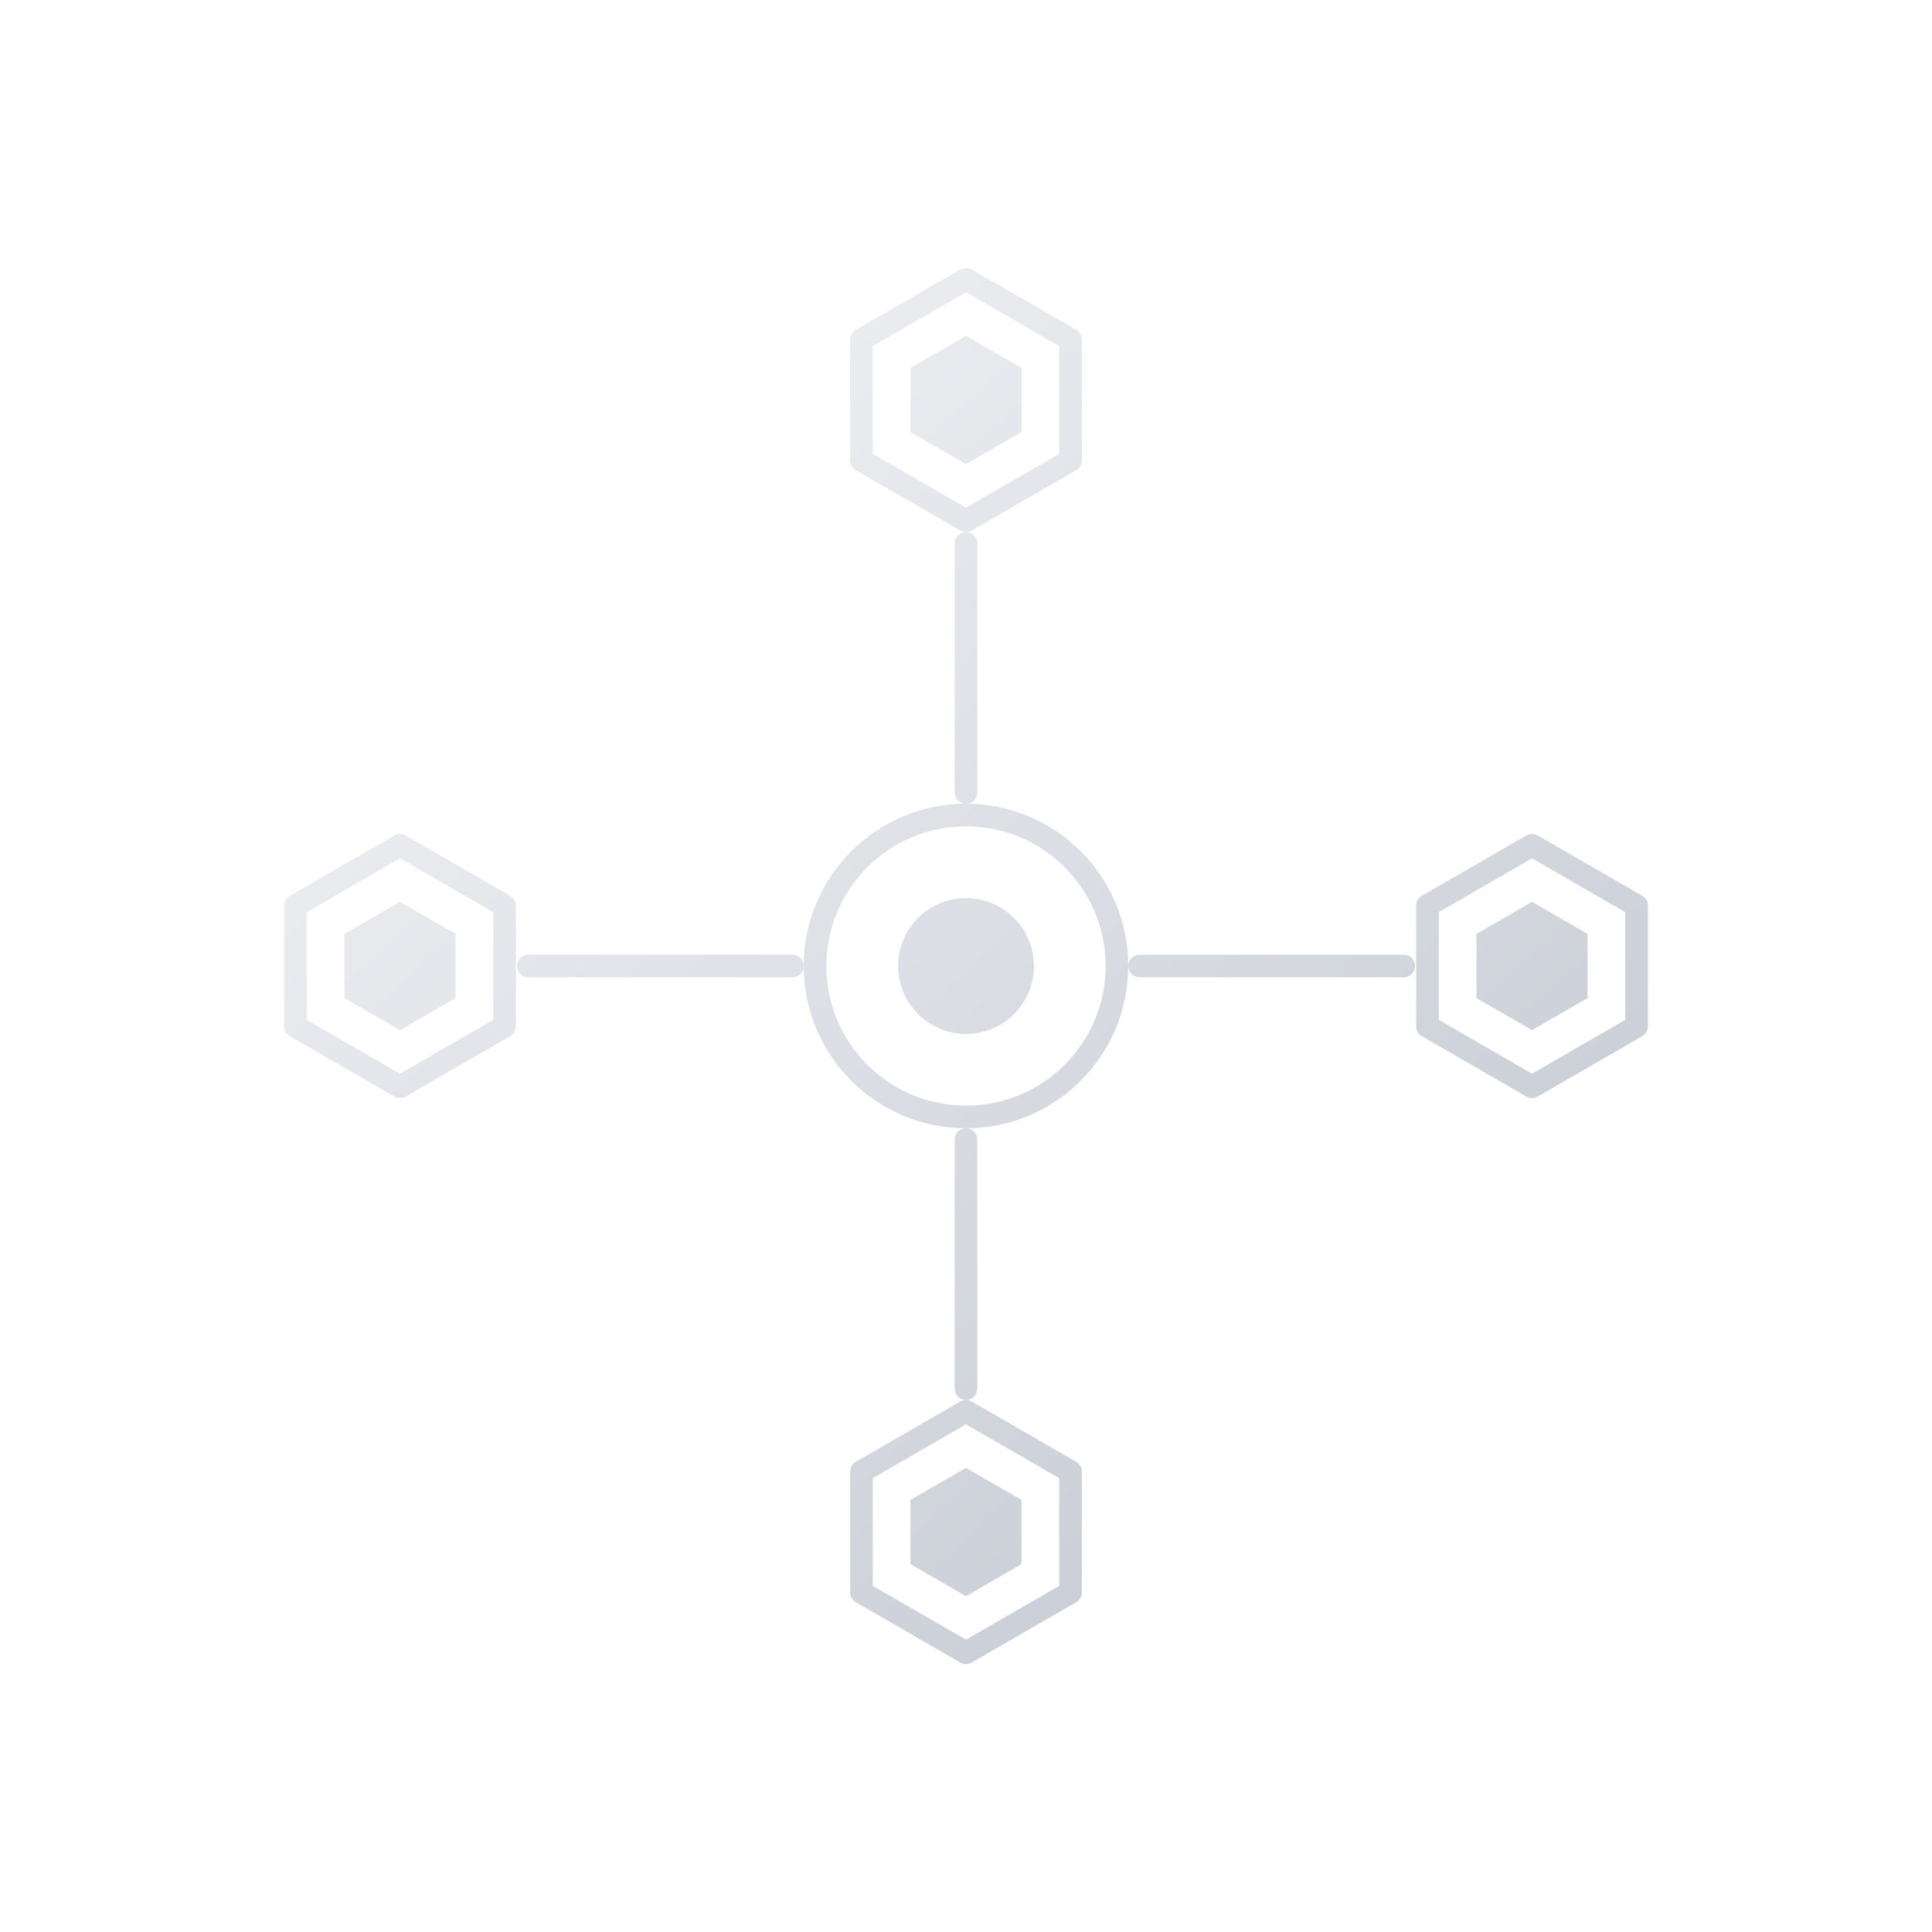
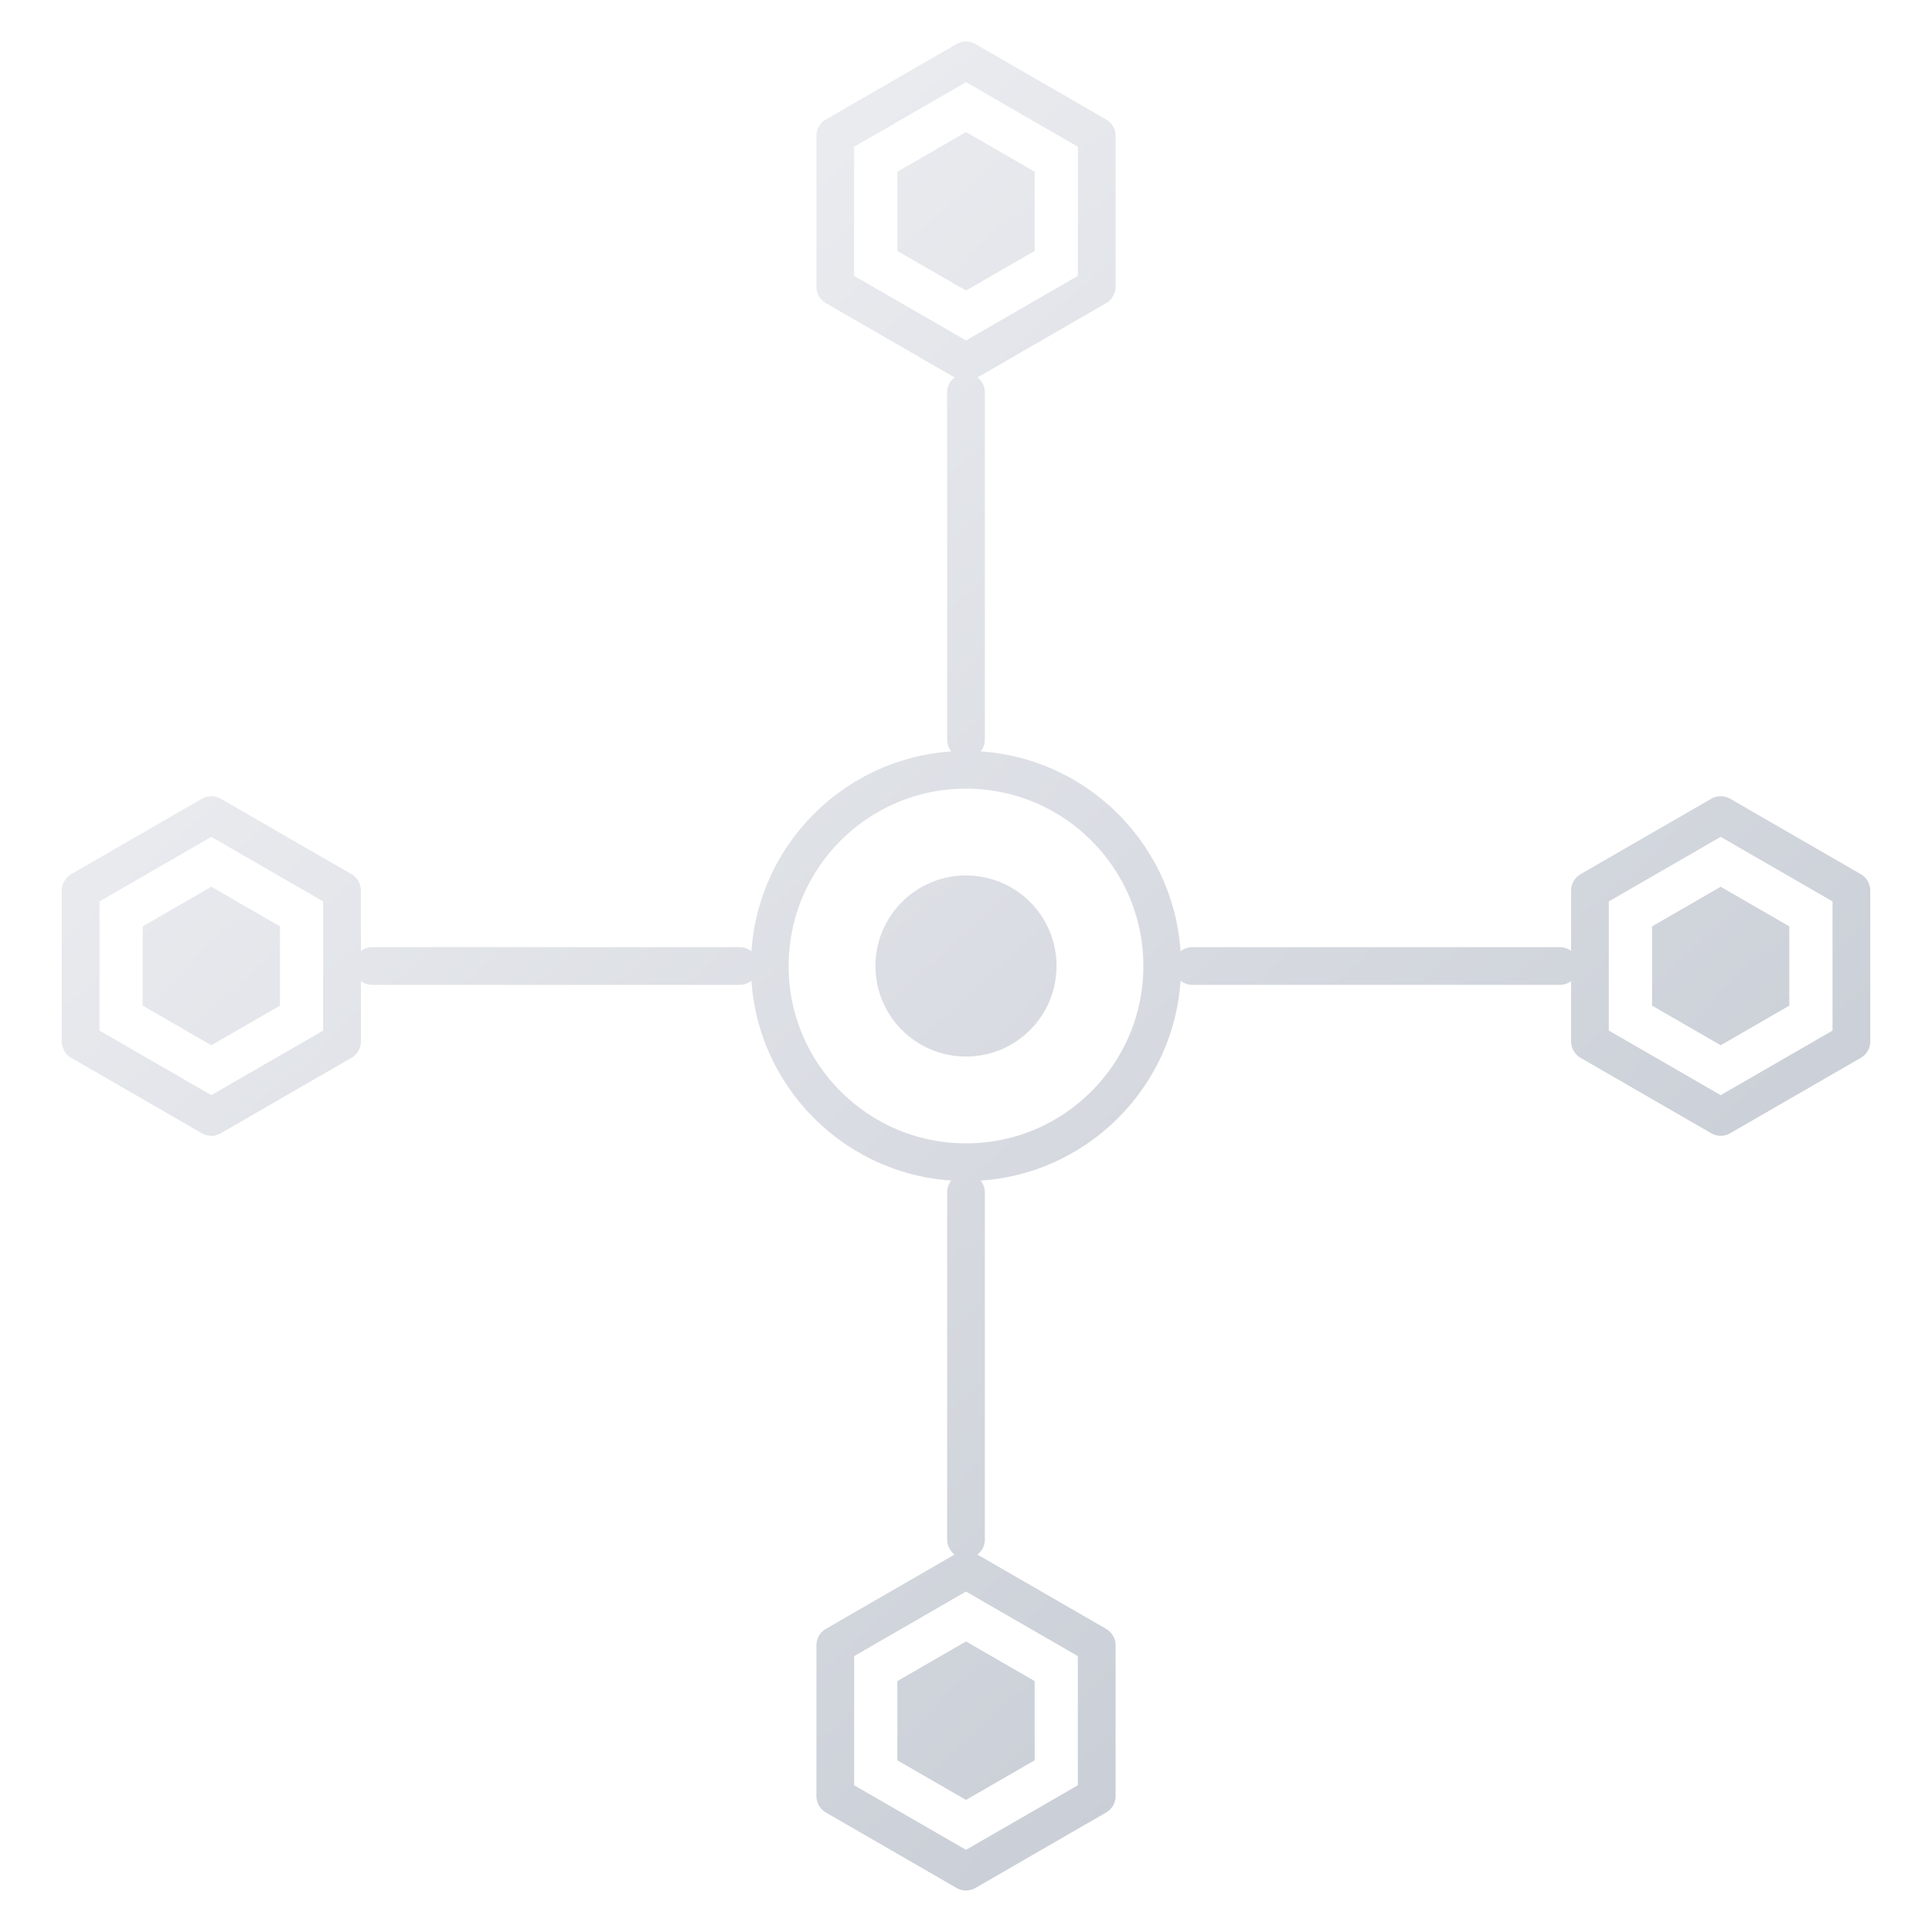
<svg xmlns="http://www.w3.org/2000/svg" viewBox="0 0 512 512" width="100%" height="100%">
  <defs>
-     <linearGradient id="iconGrad" gradientUnits="userSpaceOnUse" x1="110" y1="100" x2="410" y2="420">
+     <linearGradient id="iconGrad" gradientUnits="userSpaceOnUse" x1="60" y1="40" x2="452" y2="472">
      <stop offset="0" stop-color="#F2F3F6" />
      <stop offset="1" stop-color="#C2C7D0" />
    </linearGradient>
  </defs>
-   <g fill="url(#iconGrad)" stroke="url(#iconGrad)" stroke-width="6" stroke-linejoin="round" stroke-linecap="round">
-     <line x1="256" y1="210" x2="256" y2="144" fill="none" />
-     <line x1="256" y1="302" x2="256" y2="368" fill="none" />
-     <line x1="210" y1="256" x2="140" y2="256" fill="none" />
-     <line x1="302" y1="256" x2="372" y2="256" fill="none" />
-     <circle cx="256" cy="256" r="40" fill="none" />
-     <circle cx="256" cy="256" r="18" stroke="none" />
-     <polygon points="256,74 283.71,90 283.71,122 256,138 228.29,122 228.29,90" fill="none" />
-     <polygon points="256,89 270.72,97.5 270.72,114.5 256,123 241.28,114.5 241.28,97.5" stroke="none" />
-     <polygon points="256,374 283.71,390 283.71,422 256,438 228.29,422 228.29,390" fill="none" />
-     <polygon points="256,389 270.72,397.5 270.72,414.5 256,423 241.28,414.5 241.28,397.5" stroke="none" />
-     <polygon points="106,224 133.71,240 133.71,272 106,288 78.29,272 78.29,240" fill="none" />
-     <polygon points="106,239 120.72,247.5 120.72,264.5 106,273 91.28,264.5 91.28,247.5" stroke="none" />
-     <polygon points="406,224 433.71,240 433.71,272 406,288 378.29,272 378.29,240" fill="none" />
-     <polygon points="406,239 420.72,247.5 420.72,264.5 406,273 391.28,264.5 391.28,247.5" stroke="none" />
+   <g fill="url(#iconGrad)" stroke="url(#iconGrad)" stroke-width="10" stroke-linejoin="round" stroke-linecap="round">
+     <line x1="256" y1="196" x2="256" y2="104" fill="none" />
+     <line x1="256" y1="316" x2="256" y2="408" fill="none" />
+     <line x1="196" y1="256" x2="98.64" y2="256" fill="none" />
+     <line x1="316" y1="256" x2="413.36" y2="256" fill="none" />
+     <circle cx="256" cy="256" r="52" fill="none" />
+     <circle cx="256" cy="256" r="24" stroke="none" />
+     <polygon points="256,16 290.64,36 290.64,76 256,96 221.36,76 221.36,36" fill="none" />
+     <polygon points="256,35 274.19,45.5 274.19,66.5 256,77 237.81,66.5 237.81,45.5" stroke="none" />
+     <polygon points="256,416 290.64,436 290.64,476 256,496 221.36,476 221.36,436" fill="none" />
+     <polygon points="256,435 274.19,445.5 274.19,466.5 256,477 237.81,466.5 237.81,445.5" stroke="none" />
+     <polygon points="56,216 90.64,236 90.64,276 56,296 21.36,276 21.36,236" fill="none" />
+     <polygon points="56,235 74.19,245.5 74.19,266.5 56,277 37.81,266.5 37.81,245.5" stroke="none" />
+     <polygon points="456,216 490.64,236 490.64,276 456,296 421.36,276 421.36,236" fill="none" />
+     <polygon points="456,235 474.19,245.5 474.19,266.5 456,277 437.81,266.5 437.81,245.5" stroke="none" />
  </g>
</svg>
